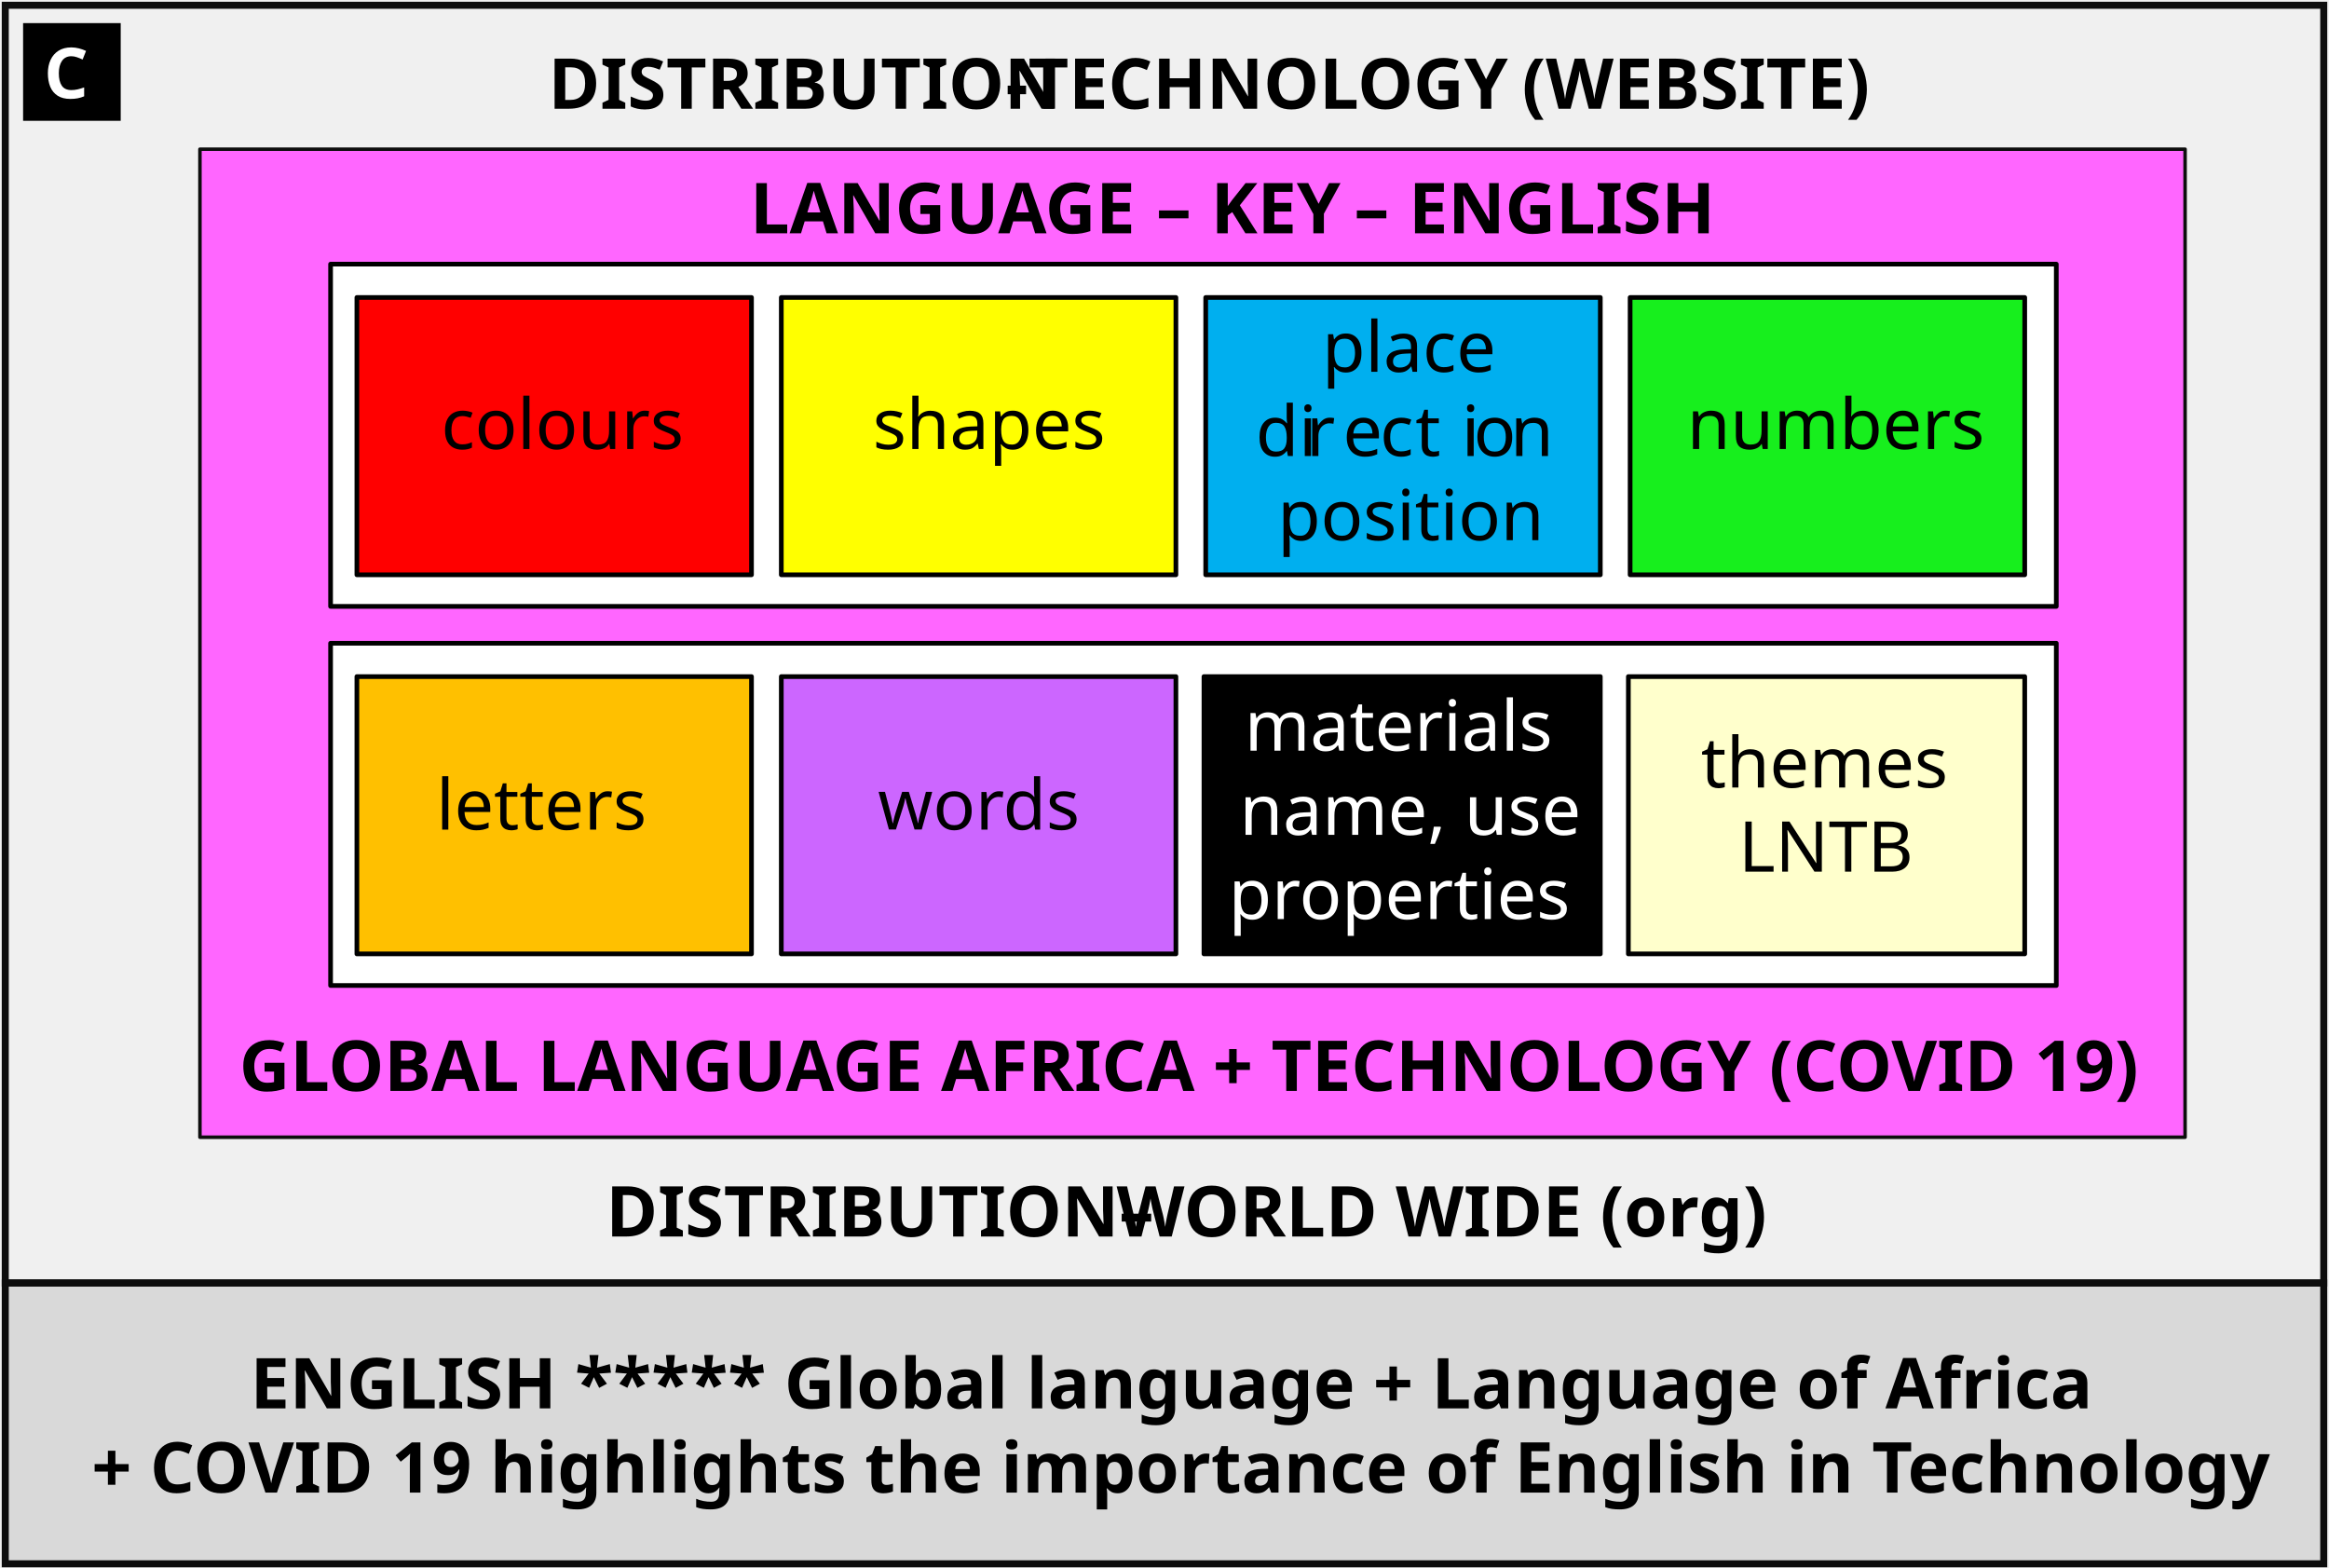
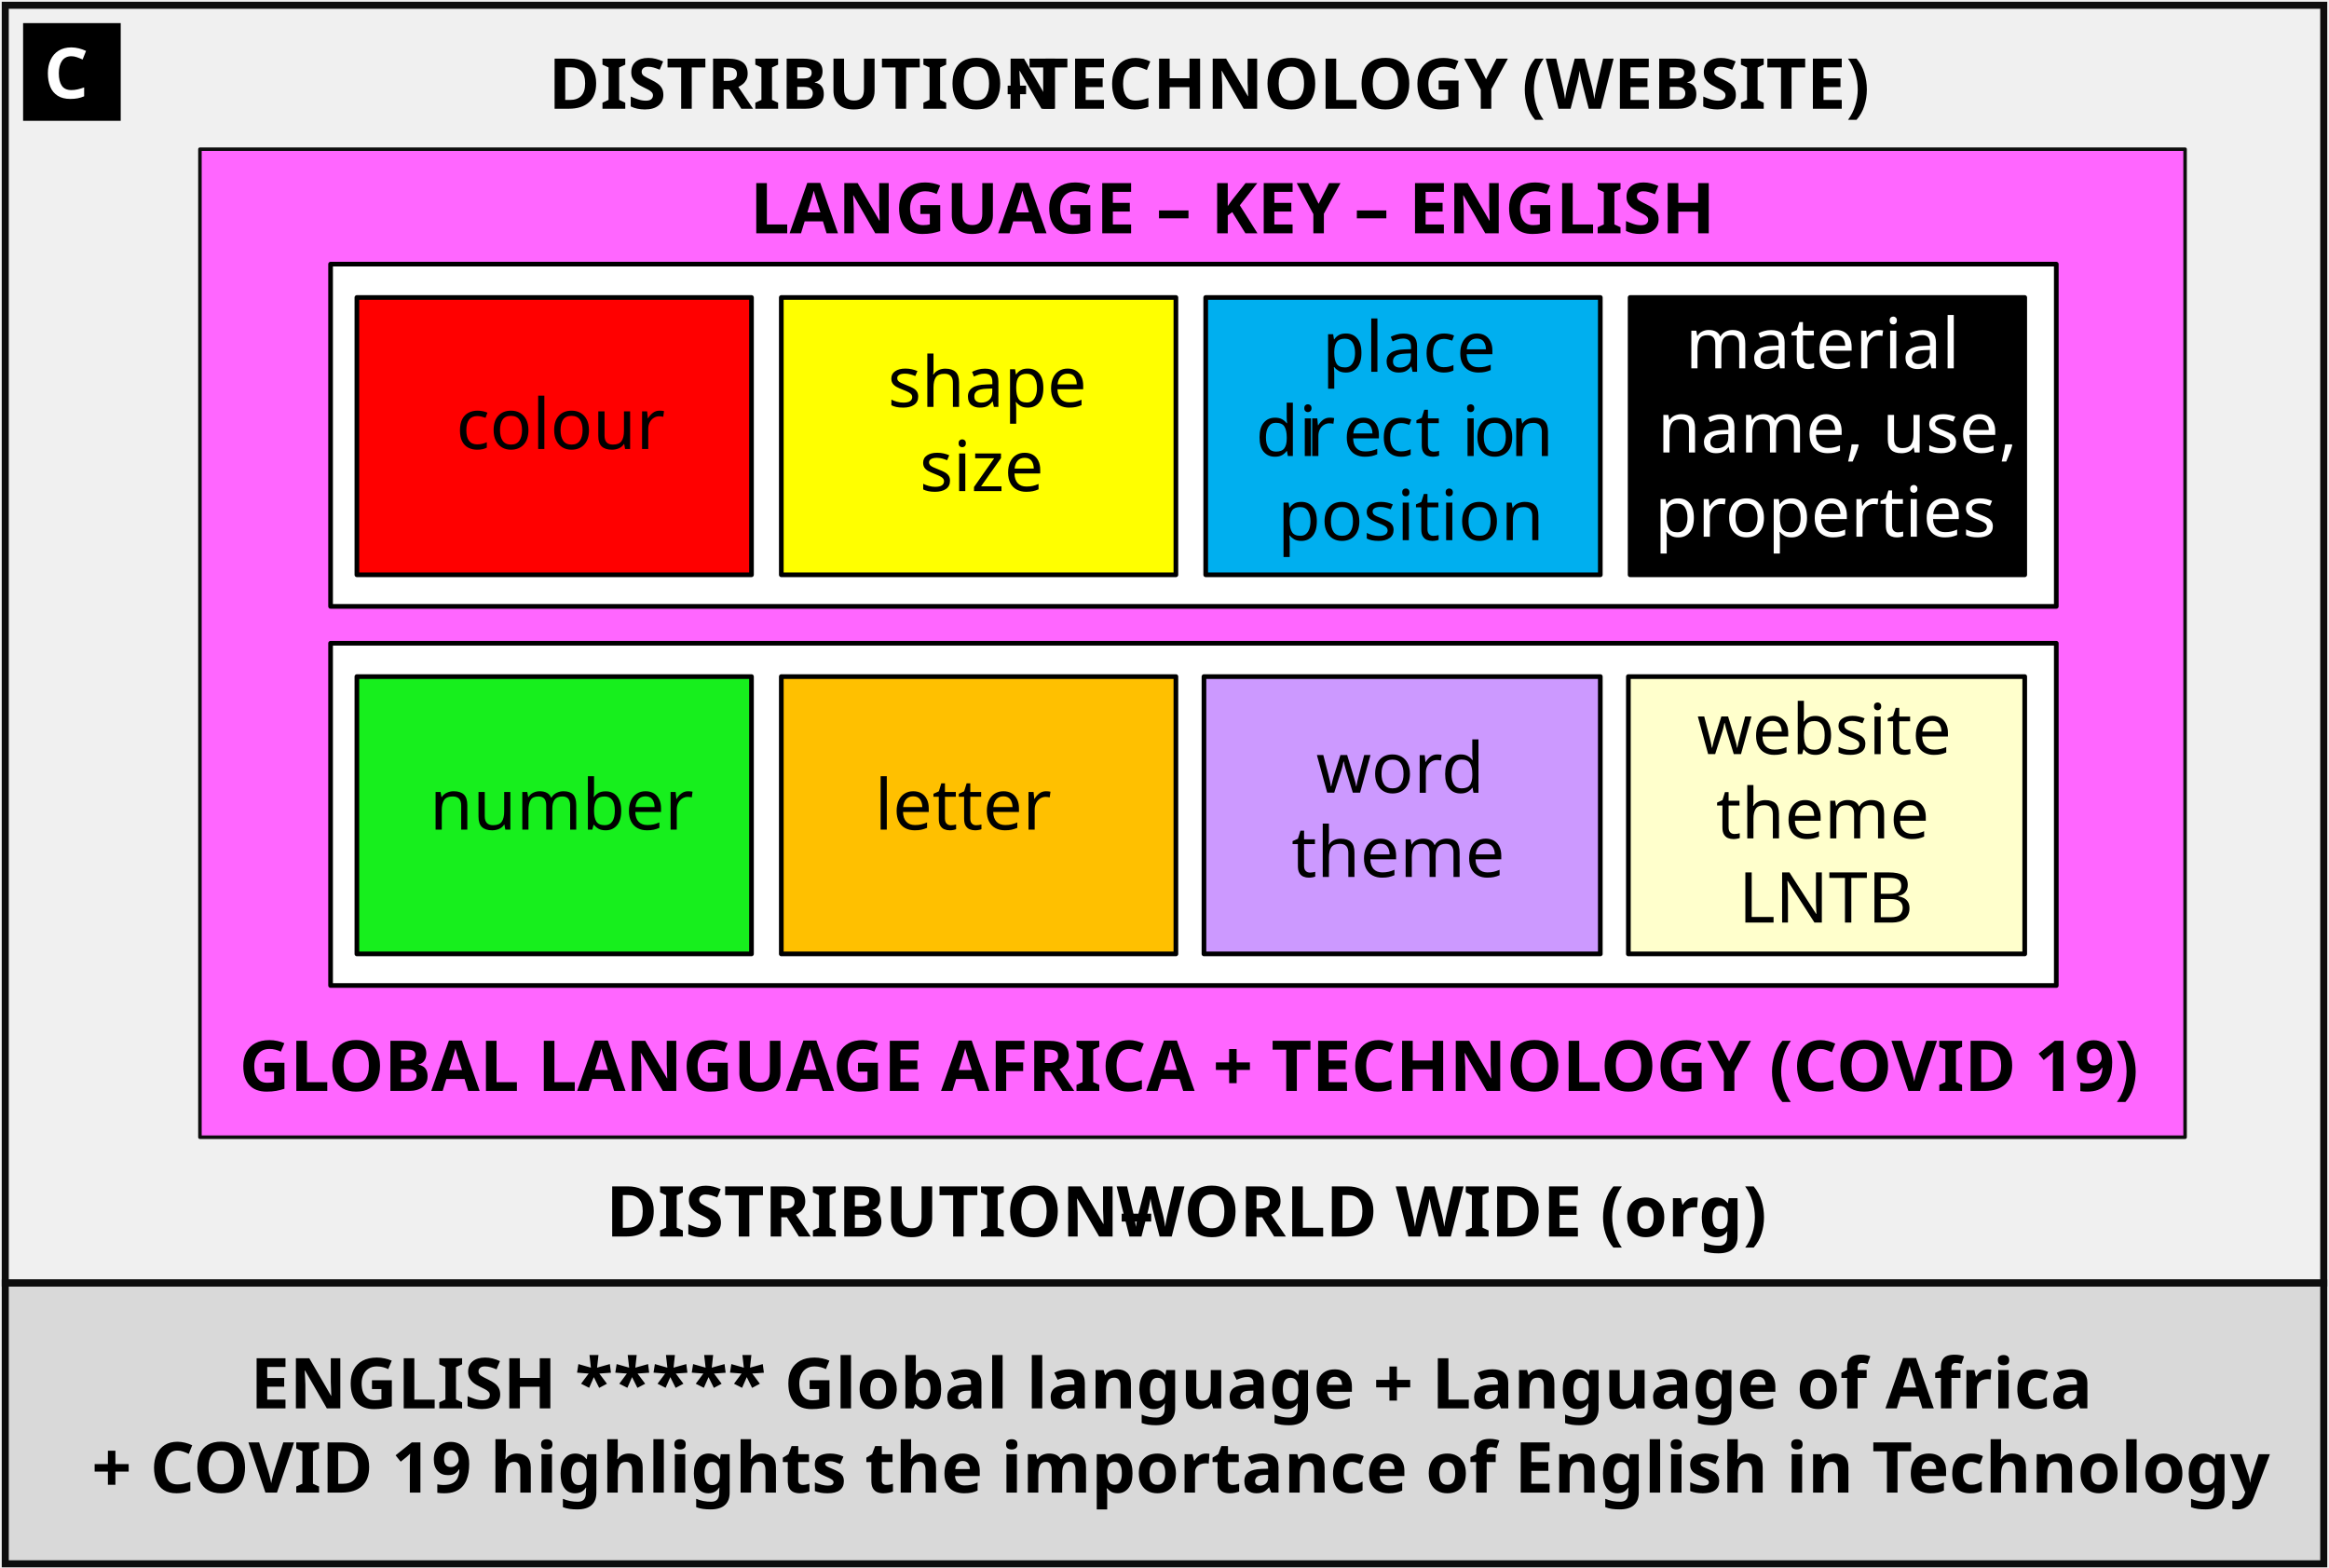
<svg xmlns="http://www.w3.org/2000/svg" width="1328" height="894" overflow="hidden">
  <defs>
    <clipPath id="clip0">
      <rect x="0" y="0" width="1328" height="894" />
    </clipPath>
  </defs>
  <g clip-path="url(#clip0)">
    <rect x="0" y="0" width="1328" height="893.612" fill="#FFFFFF" fill-opacity="0" />
    <path d="M1245.94 85.058 114 85.058 114 648.403 1245.94 648.403 1245.94 85.058Z" stroke="#0D0D0D" stroke-width="2" stroke-linejoin="round" stroke-miterlimit="10" fill="#FF66FF" fill-rule="evenodd" />
    <text font-family="Century Gothic,Century Gothic_MSFontService,sans-serif" font-weight="700" font-size="40" transform="matrix(1 0 0 1.00069 312.645 62)">DISTRIBUTION <tspan font-size="40" x="260.734" y="0">-</tspan>TECHNOLOGY<tspan font-size="40" x="555.197" y="0">(WEBSITE)</tspan>
    </text>
    <rect x="3" y="731.501" width="1322" height="160.11" stroke="#0D0D0D" stroke-width="3.999" stroke-miterlimit="8" fill="#D9D9D9" />
    <text font-family="Century Gothic,Century Gothic_MSFontService,sans-serif" font-weight="700" font-size="40" transform="matrix(1 0 0 1.00069 142.732 803)">ENGLISH  ***** Global language +  Language of Africa <tspan font-size="40" x="-90.489" y="47.967">+ COVID 19  highlights the  importance of English in Technology</tspan>
      <tspan font-size="40" x="202.75" y="-97.933">DISTRIBUTION </tspan>–<tspan font-size="40" x="493.98" y="-97.933">WORLD WIDE (org)</tspan>
    </text>
    <rect x="3" y="3.002" width="1322" height="728.499" stroke="#0D0D0D" stroke-width="3.999" stroke-miterlimit="8" fill="none" />
    <path d="M1172.5 150.603 188.5 150.603 188.5 345.737 1172.5 345.737 1172.5 150.603Z" stroke="#000000" stroke-width="2.666" stroke-linejoin="round" stroke-miterlimit="10" fill="#FFFFFF" fill-rule="evenodd" />
    <rect x="687.5" y="169.616" width="225" height="158.108" stroke="#000000" stroke-width="2.666" stroke-linejoin="round" stroke-miterlimit="10" fill="#00AFEF" />
    <text font-family="ABC Junior Typing,ABC Junior Typing_MSFontService,sans-serif" font-weight="400" font-size="40" transform="matrix(1 0 0 1.00069 753.88 212)">place<tspan font-size="40" x="-37.889" y="47.967">di</tspan>
      <tspan font-size="40" x="-9.059" y="47.967">r</tspan>
      <tspan font-size="40" x="11.852" y="47.967">e</tspan>
      <tspan font-size="40" x="32.962" y="47.967">c</tspan>
      <tspan font-size="40" x="53.127" y="47.967">t</tspan>
      <tspan font-size="40" x="79.503" y="47.967">i</tspan>
      <tspan font-size="40" x="86.336" y="47.967">o</tspan>
      <tspan font-size="40" x="107.28" y="47.967">n</tspan>
      <tspan font-size="40" x="-25.417" y="95.934">position</tspan>
    </text>
-     <rect x="929.5" y="169.616" width="225" height="158.108" stroke="#000000" stroke-width="2.666" stroke-linejoin="round" stroke-miterlimit="10" fill="#17EF1D" />
-     <text font-family="ABC Junior Typing,ABC Junior Typing_MSFontService,sans-serif" font-weight="400" font-size="40" transform="matrix(1 0 0 1.00069 961.938 256)">numbers</text>
+     <rect x="929.5" y="169.616" width="225" height="158.108" stroke="#000000" stroke-width="2.666" stroke-linejoin="round" stroke-miterlimit="10" />
+     <text fill="#FFFFFF" font-family="ABC Junior Typing,ABC Junior Typing_MSFontService,sans-serif" font-weight="400" font-size="40" transform="matrix(1 0 0 1.00069 961.002 210)">material<tspan font-size="40" x="-15.965" y="47.967">name, use,</tspan>
+       <tspan font-size="40" x="-17.558" y="95.934">properties</tspan>
+     </text>
    <rect x="445.5" y="169.616" width="225" height="158.108" stroke="#000000" stroke-width="2.666" stroke-linejoin="round" stroke-miterlimit="10" fill="#FFFF00" />
-     <text font-family="ABC Junior Typing,ABC Junior Typing_MSFontService,sans-serif" font-weight="400" font-size="40" transform="matrix(1 0 0 1.00069 497.641 256)">shapes</text>
+     <text font-family="ABC Junior Typing,ABC Junior Typing_MSFontService,sans-serif" font-weight="400" font-size="40" transform="matrix(1 0 0 1.00069 506.197 232)">shape<tspan font-size="40" x="18.138" y="47.967">size</tspan>
+     </text>
    <rect x="203.5" y="169.616" width="225" height="158.108" stroke="#000000" stroke-width="2.666" stroke-linejoin="round" stroke-miterlimit="10" fill="#FF0000" />
-     <text font-family="ABC Junior Typing,ABC Junior Typing_MSFontService,sans-serif" font-weight="400" font-size="40" transform="matrix(1 0 0 1.00069 251.571 256)">colours<tspan font-family="Century Gothic,Century Gothic_MSFontService,sans-serif" font-weight="700" font-size="40" x="-115.154" y="365.749">GLOBAL LANGUAGE AFRICA + TECHNOLOGY (COVID 19)</tspan>
+     <text font-family="ABC Junior Typing,ABC Junior Typing_MSFontService,sans-serif" font-weight="400" font-size="40" transform="matrix(1 0 0 1.00069 260.066 256)">colour<tspan font-family="Century Gothic,Century Gothic_MSFontService,sans-serif" font-weight="700" font-size="40" x="-123.649" y="365.749">GLOBAL LANGUAGE AFRICA + TECHNOLOGY (COVID 19)</tspan>
    </text>
    <path d="M1172.5 366.751 188.5 366.751 188.5 561.885 1172.5 561.885 1172.5 366.751Z" stroke="#000000" stroke-width="2.666" stroke-linejoin="round" stroke-miterlimit="10" fill="#FFFFFF" fill-rule="evenodd" />
-     <rect x="203.5" y="385.764" width="225" height="158.108" stroke="#000000" stroke-width="2.666" stroke-linejoin="round" stroke-miterlimit="10" fill="#FFC000" />
-     <text font-family="ABC Junior Typing,ABC Junior Typing_MSFontService,sans-serif" font-weight="400" font-size="40" transform="matrix(1 0 0 1.00069 248.712 473)">letters</text>
-     <rect x="445.5" y="385.764" width="225" height="158.108" stroke="#000000" stroke-width="2.666" stroke-linejoin="round" stroke-miterlimit="10" fill="#CC66FF" />
-     <text font-family="ABC Junior Typing,ABC Junior Typing_MSFontService,sans-serif" font-weight="400" font-size="40" transform="matrix(1 0 0 1.00069 500.548 473)">words</text>
+     <rect x="203.5" y="385.764" width="225" height="158.108" stroke="#000000" stroke-width="2.666" stroke-linejoin="round" stroke-miterlimit="10" fill="#17EF1D" />
+     <text font-family="ABC Junior Typing,ABC Junior Typing_MSFontService,sans-serif" font-weight="400" font-size="40" transform="matrix(1 0 0 1.00069 244.972 473)">number</text>
+     <rect x="445.5" y="385.764" width="225" height="158.108" stroke="#000000" stroke-width="2.666" stroke-linejoin="round" stroke-miterlimit="10" fill="#FFC000" />
+     <text font-family="ABC Junior Typing,ABC Junior Typing_MSFontService,sans-serif" font-weight="400" font-size="40" transform="matrix(1 0 0 1.00069 498.735 473)">letter</text>
    <rect x="928.5" y="385.764" width="226" height="158.108" stroke="#000000" stroke-width="2.666" stroke-linejoin="round" stroke-miterlimit="10" fill="#FFFFCC" />
-     <text font-family="ABC Junior Typing,ABC Junior Typing_MSFontService,sans-serif" font-weight="400" font-size="40" transform="matrix(1 0 0 1.00069 969.895 449)">themes<tspan font-size="40" x="21.444" y="47.967">LNTB</tspan>
+     <text font-family="ABC Junior Typing,ABC Junior Typing_MSFontService,sans-serif" font-weight="400" font-size="40" transform="matrix(1 0 0 1.00069 967.672 430)">website<tspan font-size="40" x="10.779" y="47.967">theme</tspan>
+       <tspan font-size="40" x="23.664" y="95.934">LNTB</tspan>
    </text>
-     <rect x="686.5" y="385.764" width="226" height="158.108" stroke="#000000" stroke-width="2.666" stroke-linejoin="round" stroke-miterlimit="10" />
-     <text fill="#FFFFFF" font-family="ABC Junior Typing,ABC Junior Typing_MSFontService,sans-serif" font-weight="400" font-size="40" transform="matrix(1 0 0 1.00069 709.636 428)">materials<tspan font-size="40" x="-2.833" y="47.967">name, use</tspan>
-       <tspan font-size="40" x="-9.092" y="95.934">properties</tspan>
+     <rect x="686.5" y="385.764" width="226" height="158.108" stroke="#000000" stroke-width="2.666" stroke-linejoin="round" stroke-miterlimit="10" fill="#CC99FF" />
+     <text font-family="ABC Junior Typing,ABC Junior Typing_MSFontService,sans-serif" font-weight="400" font-size="40" transform="matrix(1 0 0 1.00069 750.461 452)">word<tspan font-size="40" x="-14.078" y="47.967">theme</tspan>
    </text>
    <rect x="14.5" y="14.51" width="53" height="53.036" stroke="#000000" stroke-width="2.666" stroke-miterlimit="8" />
    <text fill="#FFFFFF" font-family="Century Gothic,Century Gothic_MSFontService,sans-serif" font-weight="700" font-size="40" transform="matrix(1 0 0 1.00069 24.9833 56)">C<tspan fill="#000000" font-size="40" x="402.648" y="76.947">LANGUAGE </tspan>
      <tspan fill="#000000" font-size="40" x="634.286" y="76.947">–</tspan>
      <tspan fill="#000000" font-size="40" x="665.448" y="76.947">KEY </tspan>
      <tspan fill="#000000" font-size="40" x="747.105" y="76.947">–</tspan>
      <tspan fill="#000000" font-size="40" x="778.268" y="76.947">ENGLISH</tspan>
    </text>
  </g>
</svg>
